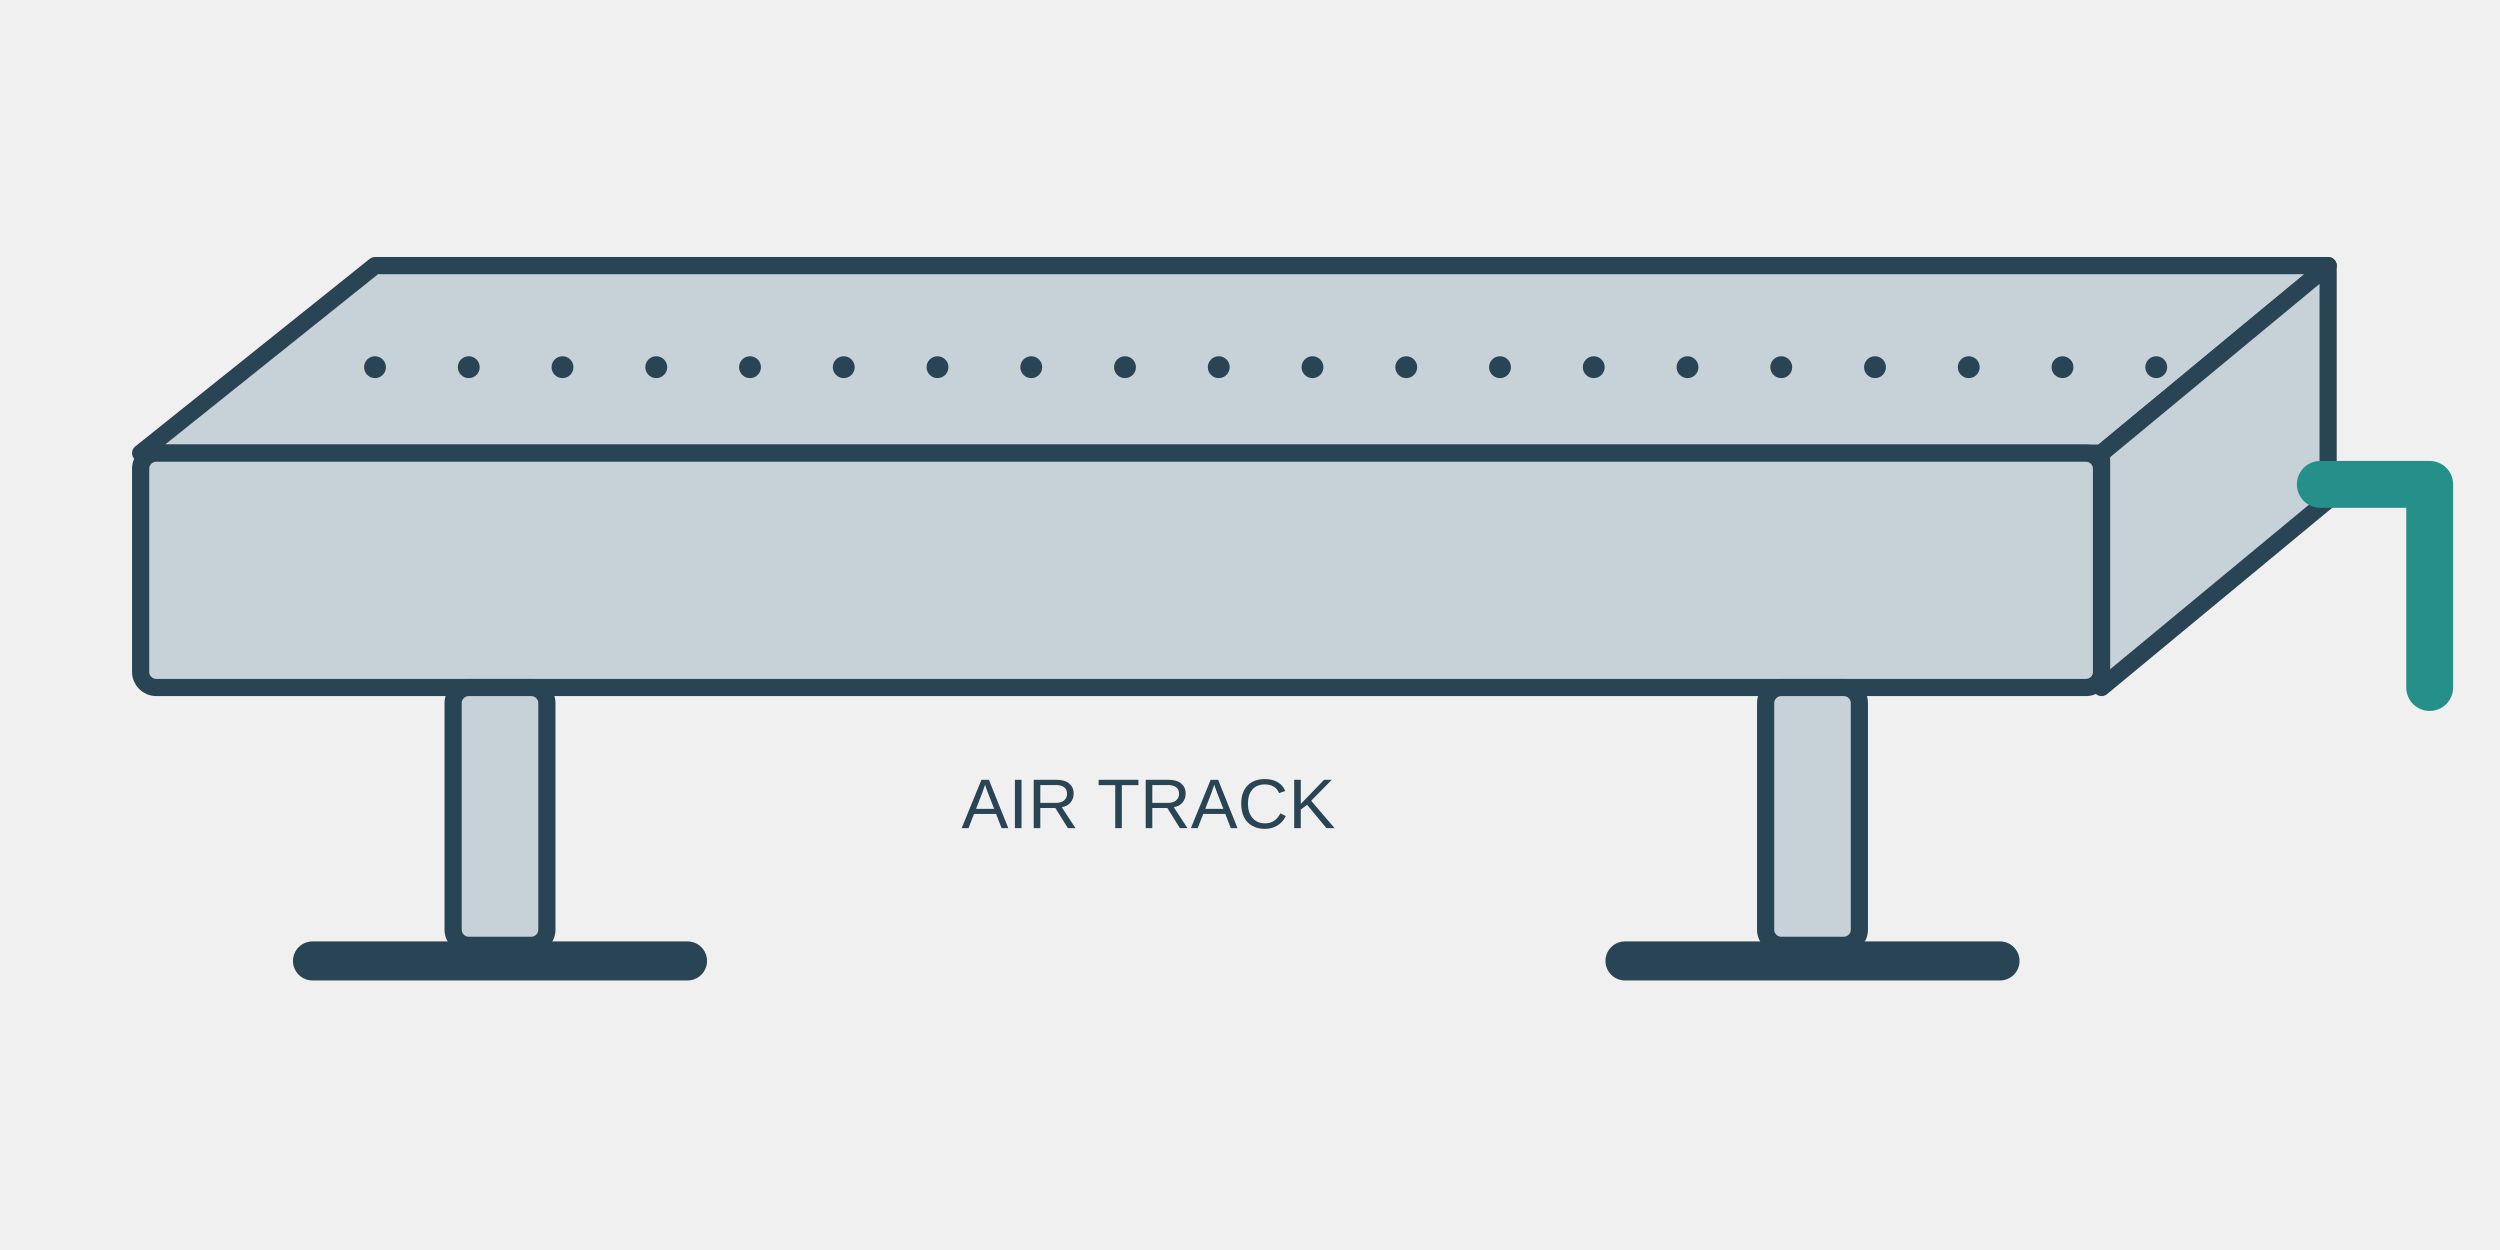
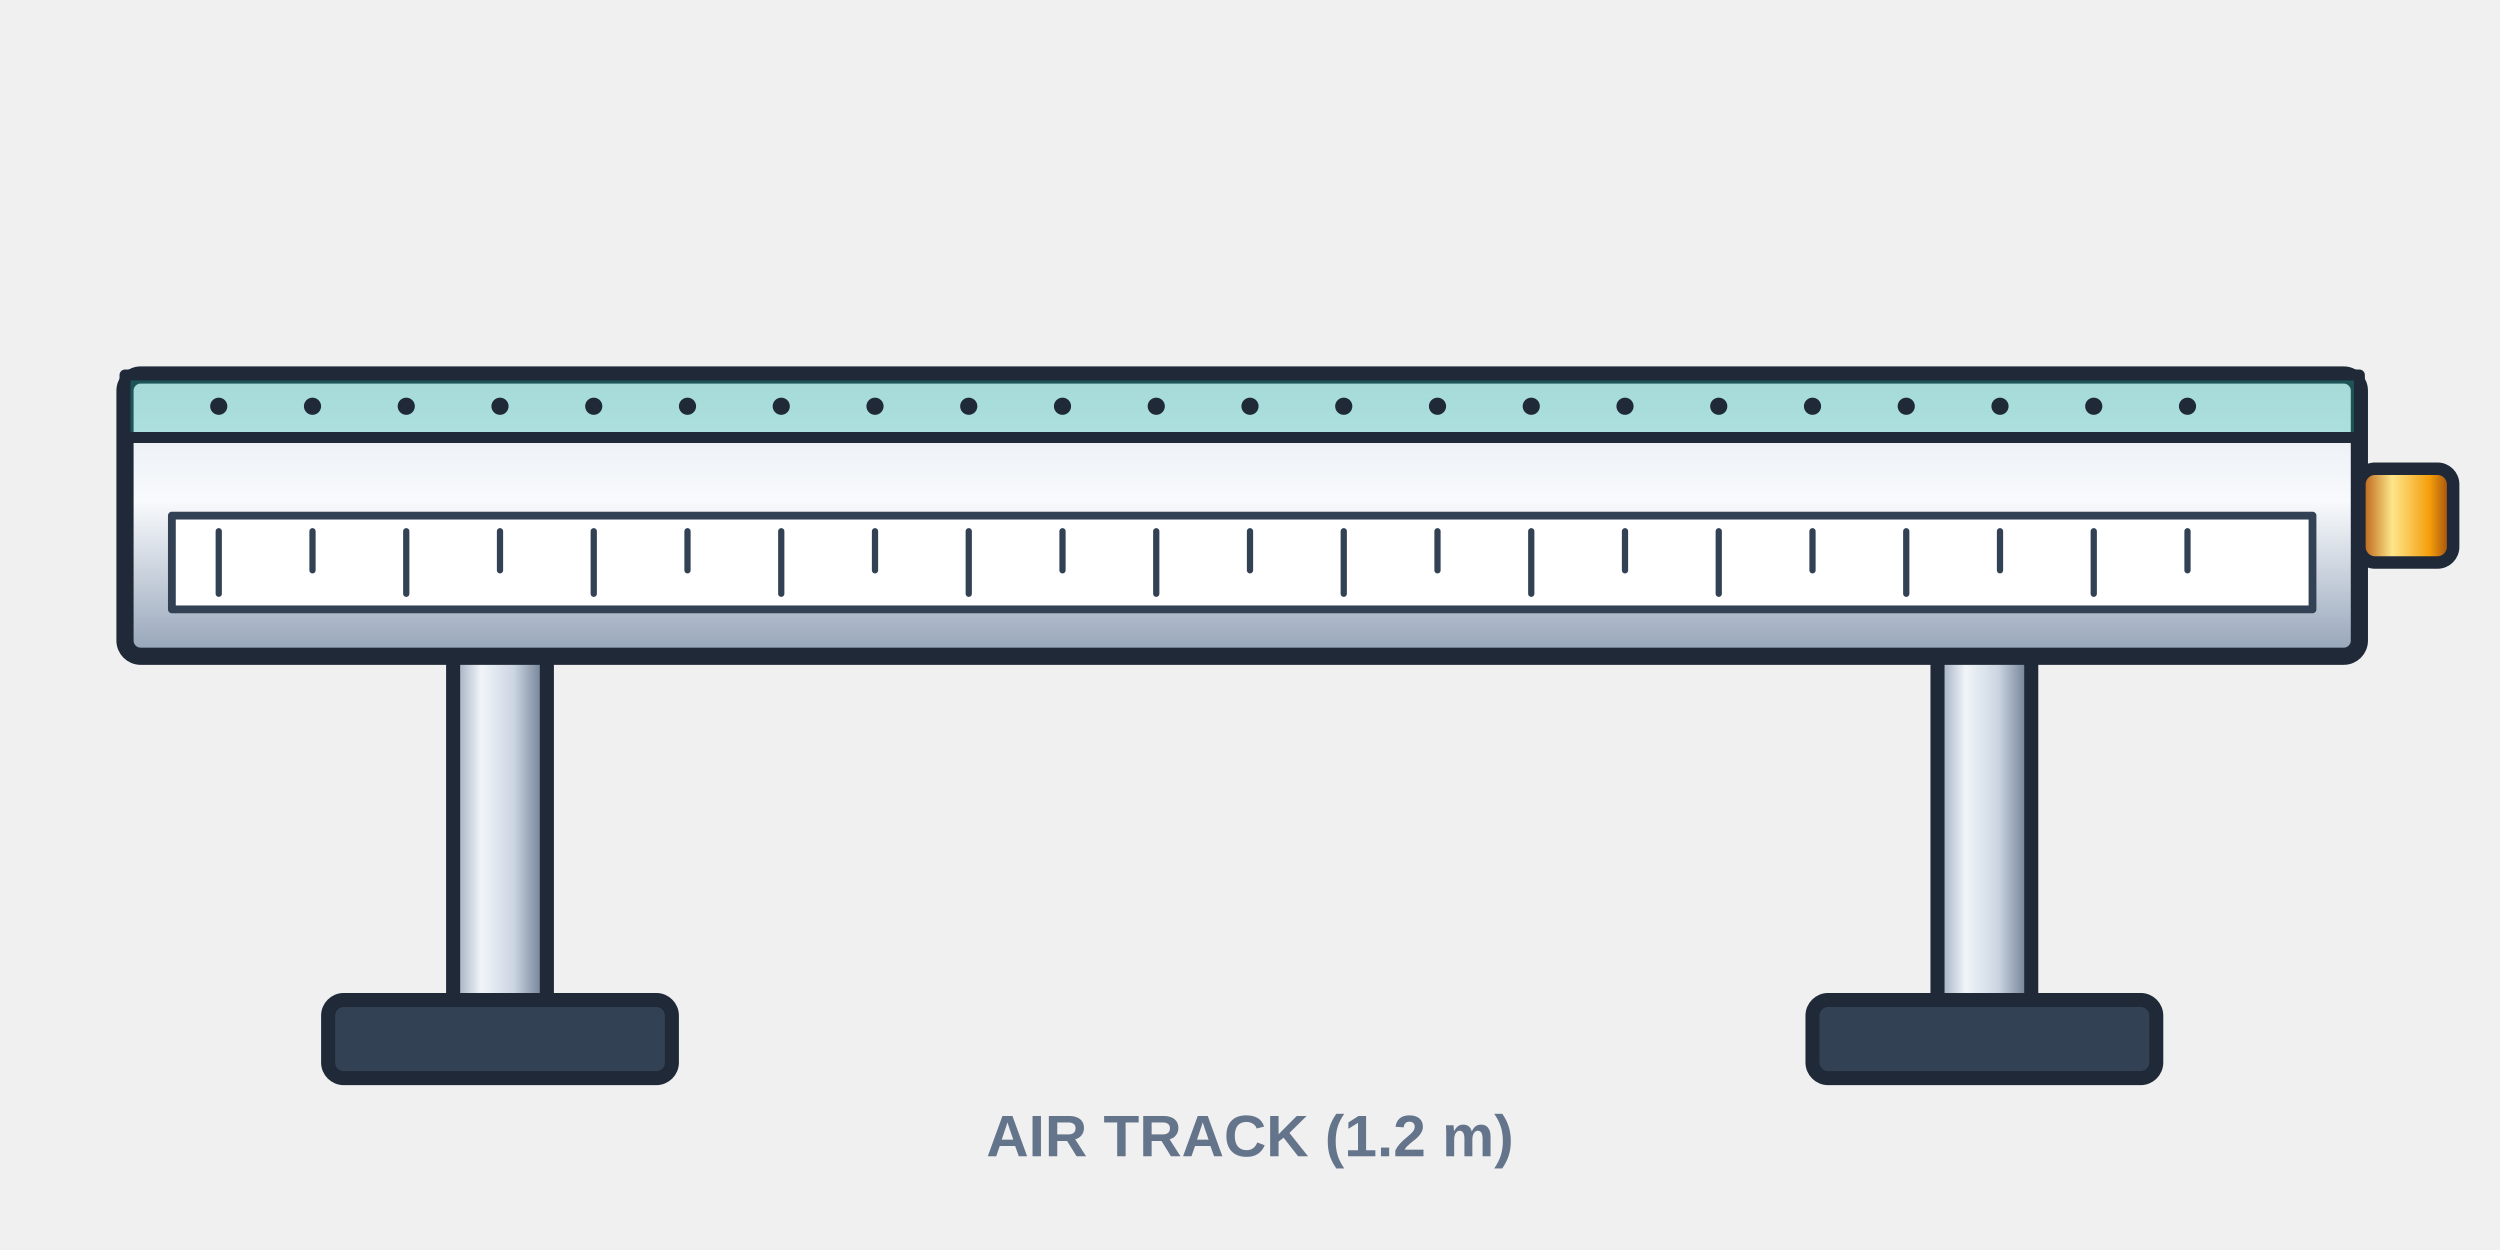
<svg xmlns="http://www.w3.org/2000/svg" width="320" height="160" viewBox="0 0 320 160">
-   <g stroke="#294454" stroke-width="2.2" stroke-linejoin="round" stroke-linecap="round">
-     <path d="M18 58 L48 34 H298 L269 58Z" fill="#c6d2d7" />
-     <rect x="18" y="58" width="251" height="30" fill="#c6d2d7" rx="2" />
-     <path d="M269 58 L298 34 V64 L269 88Z" fill="#c6d2d7" />
-     <ellipse cx="48" cy="47" rx="1.4" ry="1.4" fill="#294454" stroke="none" />
-     <ellipse cx="60" cy="47" rx="1.4" ry="1.4" fill="#294454" stroke="none" />
-     <ellipse cx="72" cy="47" rx="1.4" ry="1.4" fill="#294454" stroke="none" />
-     <ellipse cx="84" cy="47" rx="1.4" ry="1.4" fill="#294454" stroke="none" />
-     <ellipse cx="96" cy="47" rx="1.4" ry="1.4" fill="#294454" stroke="none" />
-     <ellipse cx="108" cy="47" rx="1.4" ry="1.4" fill="#294454" stroke="none" />
-     <ellipse cx="120" cy="47" rx="1.4" ry="1.4" fill="#294454" stroke="none" />
-     <ellipse cx="132" cy="47" rx="1.4" ry="1.4" fill="#294454" stroke="none" />
-     <ellipse cx="144" cy="47" rx="1.4" ry="1.4" fill="#294454" stroke="none" />
-     <ellipse cx="156" cy="47" rx="1.4" ry="1.4" fill="#294454" stroke="none" />
-     <ellipse cx="168" cy="47" rx="1.4" ry="1.4" fill="#294454" stroke="none" />
-     <ellipse cx="180" cy="47" rx="1.4" ry="1.4" fill="#294454" stroke="none" />
-     <ellipse cx="192" cy="47" rx="1.4" ry="1.4" fill="#294454" stroke="none" />
-     <ellipse cx="204" cy="47" rx="1.4" ry="1.4" fill="#294454" stroke="none" />
-     <ellipse cx="216" cy="47" rx="1.4" ry="1.4" fill="#294454" stroke="none" />
-     <ellipse cx="228" cy="47" rx="1.4" ry="1.4" fill="#294454" stroke="none" />
-     <ellipse cx="240" cy="47" rx="1.4" ry="1.4" fill="#294454" stroke="none" />
-     <ellipse cx="252" cy="47" rx="1.4" ry="1.4" fill="#294454" stroke="none" />
-     <ellipse cx="264" cy="47" rx="1.4" ry="1.4" fill="#294454" stroke="none" />
-     <ellipse cx="276" cy="47" rx="1.4" ry="1.4" fill="#294454" stroke="none" />
-     <rect x="58" y="88" width="12" height="33" fill="#c6d2d7" rx="2" />
-     <path d="M40 123 H88" fill="none" stroke-width="5" />
-     <rect x="226" y="88" width="12" height="33" fill="#c6d2d7" rx="2" />
-     <path d="M208 123 H256" fill="none" stroke-width="5" />
-     <path d="M297 62 H311 V88" fill="none" stroke-width="6" stroke="#258f89" />
-     <text x="147" y="106" font-size="9" fill="#294454" stroke="none" font-family="Arial" text-anchor="middle">AIR TRACK</text>
+   <defs>
+     <linearGradient id="g-chassis" x1="0" y1="0" x2="0" y2="1">
+       <stop offset="0%" stop-color="#FFFFFF" />
+       <stop offset="55%" stop-color="#F8FAFC" />
+       <stop offset="100%" stop-color="#E2E8F0" />
+     </linearGradient>
+     <linearGradient id="g-chassis-h" x1="0" y1="0" x2="1" y2="0">
+       <stop offset="0%" stop-color="#E2E8F0" />
+       <stop offset="22%" stop-color="#F8FAFC" />
+       <stop offset="80%" stop-color="#F1F5F9" />
+       <stop offset="100%" stop-color="#CBD5E1" />
+     </linearGradient>
+     <linearGradient id="g-bezel" x1="0" y1="0" x2="0" y2="1">
+       <stop offset="0%" stop-color="#475569" />
+       <stop offset="100%" stop-color="#1E293B" />
+     </linearGradient>
+     <linearGradient id="g-metal" x1="0" y1="0" x2="1" y2="0">
+       <stop offset="0%" stop-color="#94A3B8" />
+       <stop offset="30%" stop-color="#F1F5F9" />
+       <stop offset="65%" stop-color="#CBD5E1" />
+       <stop offset="100%" stop-color="#64748B" />
+     </linearGradient>
+     <linearGradient id="g-metal-v" x1="0" y1="0" x2="0" y2="1">
+       <stop offset="0%" stop-color="#E2E8F0" />
+       <stop offset="45%" stop-color="#F8FAFC" />
+       <stop offset="100%" stop-color="#94A3B8" />
+     </linearGradient>
+     <linearGradient id="g-teal" x1="0" y1="0" x2="0" y2="1">
+       <stop offset="0%" stop-color="#14B8A6" />
+       <stop offset="100%" stop-color="#0F766E" />
+     </linearGradient>
+     <linearGradient id="g-glass" x1="0" y1="0" x2="1" y2="0">
+       <stop offset="0%" stop-color="#E6F2F7" stop-opacity="0.82" />
+       <stop offset="28%" stop-color="#F8FCFE" stop-opacity="0.65" />
+       <stop offset="75%" stop-color="#E6F2F7" stop-opacity="0.58" />
+       <stop offset="100%" stop-color="#CBE4EE" stop-opacity="0.80" />
+     </linearGradient>
+     <linearGradient id="g-liquid" x1="0" y1="0" x2="0" y2="1">
+       <stop offset="0%" stop-color="#99F6E4" stop-opacity="0.55" />
+       <stop offset="100%" stop-color="#14B8A6" stop-opacity="0.38" />
+     </linearGradient>
+     <linearGradient id="g-screen" x1="0" y1="0" x2="0" y2="1">
+       <stop offset="0%" stop-color="#0F172A" />
+       <stop offset="100%" stop-color="#1E293B" />
+     </linearGradient>
+     <linearGradient id="g-brass" x1="0" y1="0" x2="1" y2="0">
+       <stop offset="0%" stop-color="#B45309" />
+       <stop offset="35%" stop-color="#FDE68A" />
+       <stop offset="75%" stop-color="#F59E0B" />
+       <stop offset="100%" stop-color="#92400E" />
+     </linearGradient>
+     <linearGradient id="g-copper" x1="0" y1="0" x2="1" y2="0">
+       <stop offset="0%" stop-color="#9A3412" />
+       <stop offset="35%" stop-color="#FDBA74" />
+       <stop offset="70%" stop-color="#EA580C" />
+       <stop offset="100%" stop-color="#7C2D12" />
+     </linearGradient>
+     <linearGradient id="g-rubber" x1="0" y1="0" x2="1" y2="1">
+       <stop offset="0%" stop-color="#14B8A6" />
+       <stop offset="100%" stop-color="#115E59" />
+     </linearGradient>
+   </defs>
+   <g stroke="#1F2937" stroke-width="2.2" stroke-linecap="round" stroke-linejoin="round" fill="none">
+     <rect x="58" y="84" width="12" height="44" fill="url(#g-metal)" stroke="#1F2937" stroke-width="1.8" />
+     <rect x="42" y="128" width="44" height="10" rx="2" fill="#334155" stroke="#1F2937" stroke-width="1.8" />
+     <rect x="248" y="84" width="12" height="44" fill="url(#g-metal)" stroke="#1F2937" stroke-width="1.8" />
+     <rect x="232" y="128" width="44" height="10" rx="2" fill="#334155" stroke="#1F2937" stroke-width="1.8" />
+     <rect x="16" y="48" width="286" height="36" rx="2" fill="url(#g-metal-v)" stroke="#1F2937" stroke-width="2.2" />
+     <rect x="16" y="48" width="286" height="8" fill="#14B8A6" fill-opacity="0.3" stroke="#1F2937" stroke-width="1.4" />
+     <rect x="22" y="66" width="274" height="12" fill="#FFFFFF" stroke="#334155" stroke-width="1.0" />
+     <circle cx="28" cy="52" r="1.1" fill="#1F2937" stroke="none" />
+     <circle cx="40" cy="52" r="1.1" fill="#1F2937" stroke="none" />
+     <circle cx="52" cy="52" r="1.1" fill="#1F2937" stroke="none" />
+     <circle cx="64" cy="52" r="1.1" fill="#1F2937" stroke="none" />
+     <circle cx="76" cy="52" r="1.1" fill="#1F2937" stroke="none" />
+     <circle cx="88" cy="52" r="1.1" fill="#1F2937" stroke="none" />
+     <circle cx="100" cy="52" r="1.1" fill="#1F2937" stroke="none" />
+     <circle cx="112" cy="52" r="1.1" fill="#1F2937" stroke="none" />
+     <circle cx="124" cy="52" r="1.1" fill="#1F2937" stroke="none" />
+     <circle cx="136" cy="52" r="1.1" fill="#1F2937" stroke="none" />
+     <circle cx="148" cy="52" r="1.1" fill="#1F2937" stroke="none" />
+     <circle cx="160" cy="52" r="1.1" fill="#1F2937" stroke="none" />
+     <circle cx="172" cy="52" r="1.1" fill="#1F2937" stroke="none" />
+     <circle cx="184" cy="52" r="1.1" fill="#1F2937" stroke="none" />
+     <circle cx="196" cy="52" r="1.1" fill="#1F2937" stroke="none" />
+     <circle cx="208" cy="52" r="1.1" fill="#1F2937" stroke="none" />
+     <circle cx="220" cy="52" r="1.1" fill="#1F2937" stroke="none" />
+     <circle cx="232" cy="52" r="1.1" fill="#1F2937" stroke="none" />
+     <circle cx="244" cy="52" r="1.1" fill="#1F2937" stroke="none" />
+     <circle cx="256" cy="52" r="1.1" fill="#1F2937" stroke="none" />
+     <circle cx="268" cy="52" r="1.1" fill="#1F2937" stroke="none" />
+     <circle cx="280" cy="52" r="1.1" fill="#1F2937" stroke="none" />
+     <line x1="28" y1="68" x2="28" y2="76" stroke="#334155" stroke-width="0.8" />
+     <line x1="40" y1="68" x2="40" y2="73" stroke="#334155" stroke-width="0.8" />
+     <line x1="52" y1="68" x2="52" y2="76" stroke="#334155" stroke-width="0.8" />
+     <line x1="64" y1="68" x2="64" y2="73" stroke="#334155" stroke-width="0.8" />
+     <line x1="76" y1="68" x2="76" y2="76" stroke="#334155" stroke-width="0.8" />
+     <line x1="88" y1="68" x2="88" y2="73" stroke="#334155" stroke-width="0.8" />
+     <line x1="100" y1="68" x2="100" y2="76" stroke="#334155" stroke-width="0.8" />
+     <line x1="112" y1="68" x2="112" y2="73" stroke="#334155" stroke-width="0.8" />
+     <line x1="124" y1="68" x2="124" y2="76" stroke="#334155" stroke-width="0.8" />
+     <line x1="136" y1="68" x2="136" y2="73" stroke="#334155" stroke-width="0.8" />
+     <line x1="148" y1="68" x2="148" y2="76" stroke="#334155" stroke-width="0.8" />
+     <line x1="160" y1="68" x2="160" y2="73" stroke="#334155" stroke-width="0.8" />
+     <line x1="172" y1="68" x2="172" y2="76" stroke="#334155" stroke-width="0.8" />
+     <line x1="184" y1="68" x2="184" y2="73" stroke="#334155" stroke-width="0.8" />
+     <line x1="196" y1="68" x2="196" y2="76" stroke="#334155" stroke-width="0.8" />
+     <line x1="208" y1="68" x2="208" y2="73" stroke="#334155" stroke-width="0.8" />
+     <line x1="220" y1="68" x2="220" y2="76" stroke="#334155" stroke-width="0.8" />
+     <line x1="232" y1="68" x2="232" y2="73" stroke="#334155" stroke-width="0.8" />
+     <line x1="244" y1="68" x2="244" y2="76" stroke="#334155" stroke-width="0.8" />
+     <line x1="256" y1="68" x2="256" y2="73" stroke="#334155" stroke-width="0.8" />
+     <line x1="268" y1="68" x2="268" y2="76" stroke="#334155" stroke-width="0.8" />
+     <line x1="280" y1="68" x2="280" y2="73" stroke="#334155" stroke-width="0.8" />
+     <rect x="302" y="60" width="12" height="12" rx="2" fill="url(#g-brass)" stroke="#1F2937" stroke-width="1.6" />
+     <text x="160" y="148" fill="#64748B" stroke="none" font-family="Segoe UI, Arial, sans-serif" font-size="7.5" font-weight="700" text-anchor="middle">AIR TRACK (1.2 m)</text>
  </g>
</svg>
